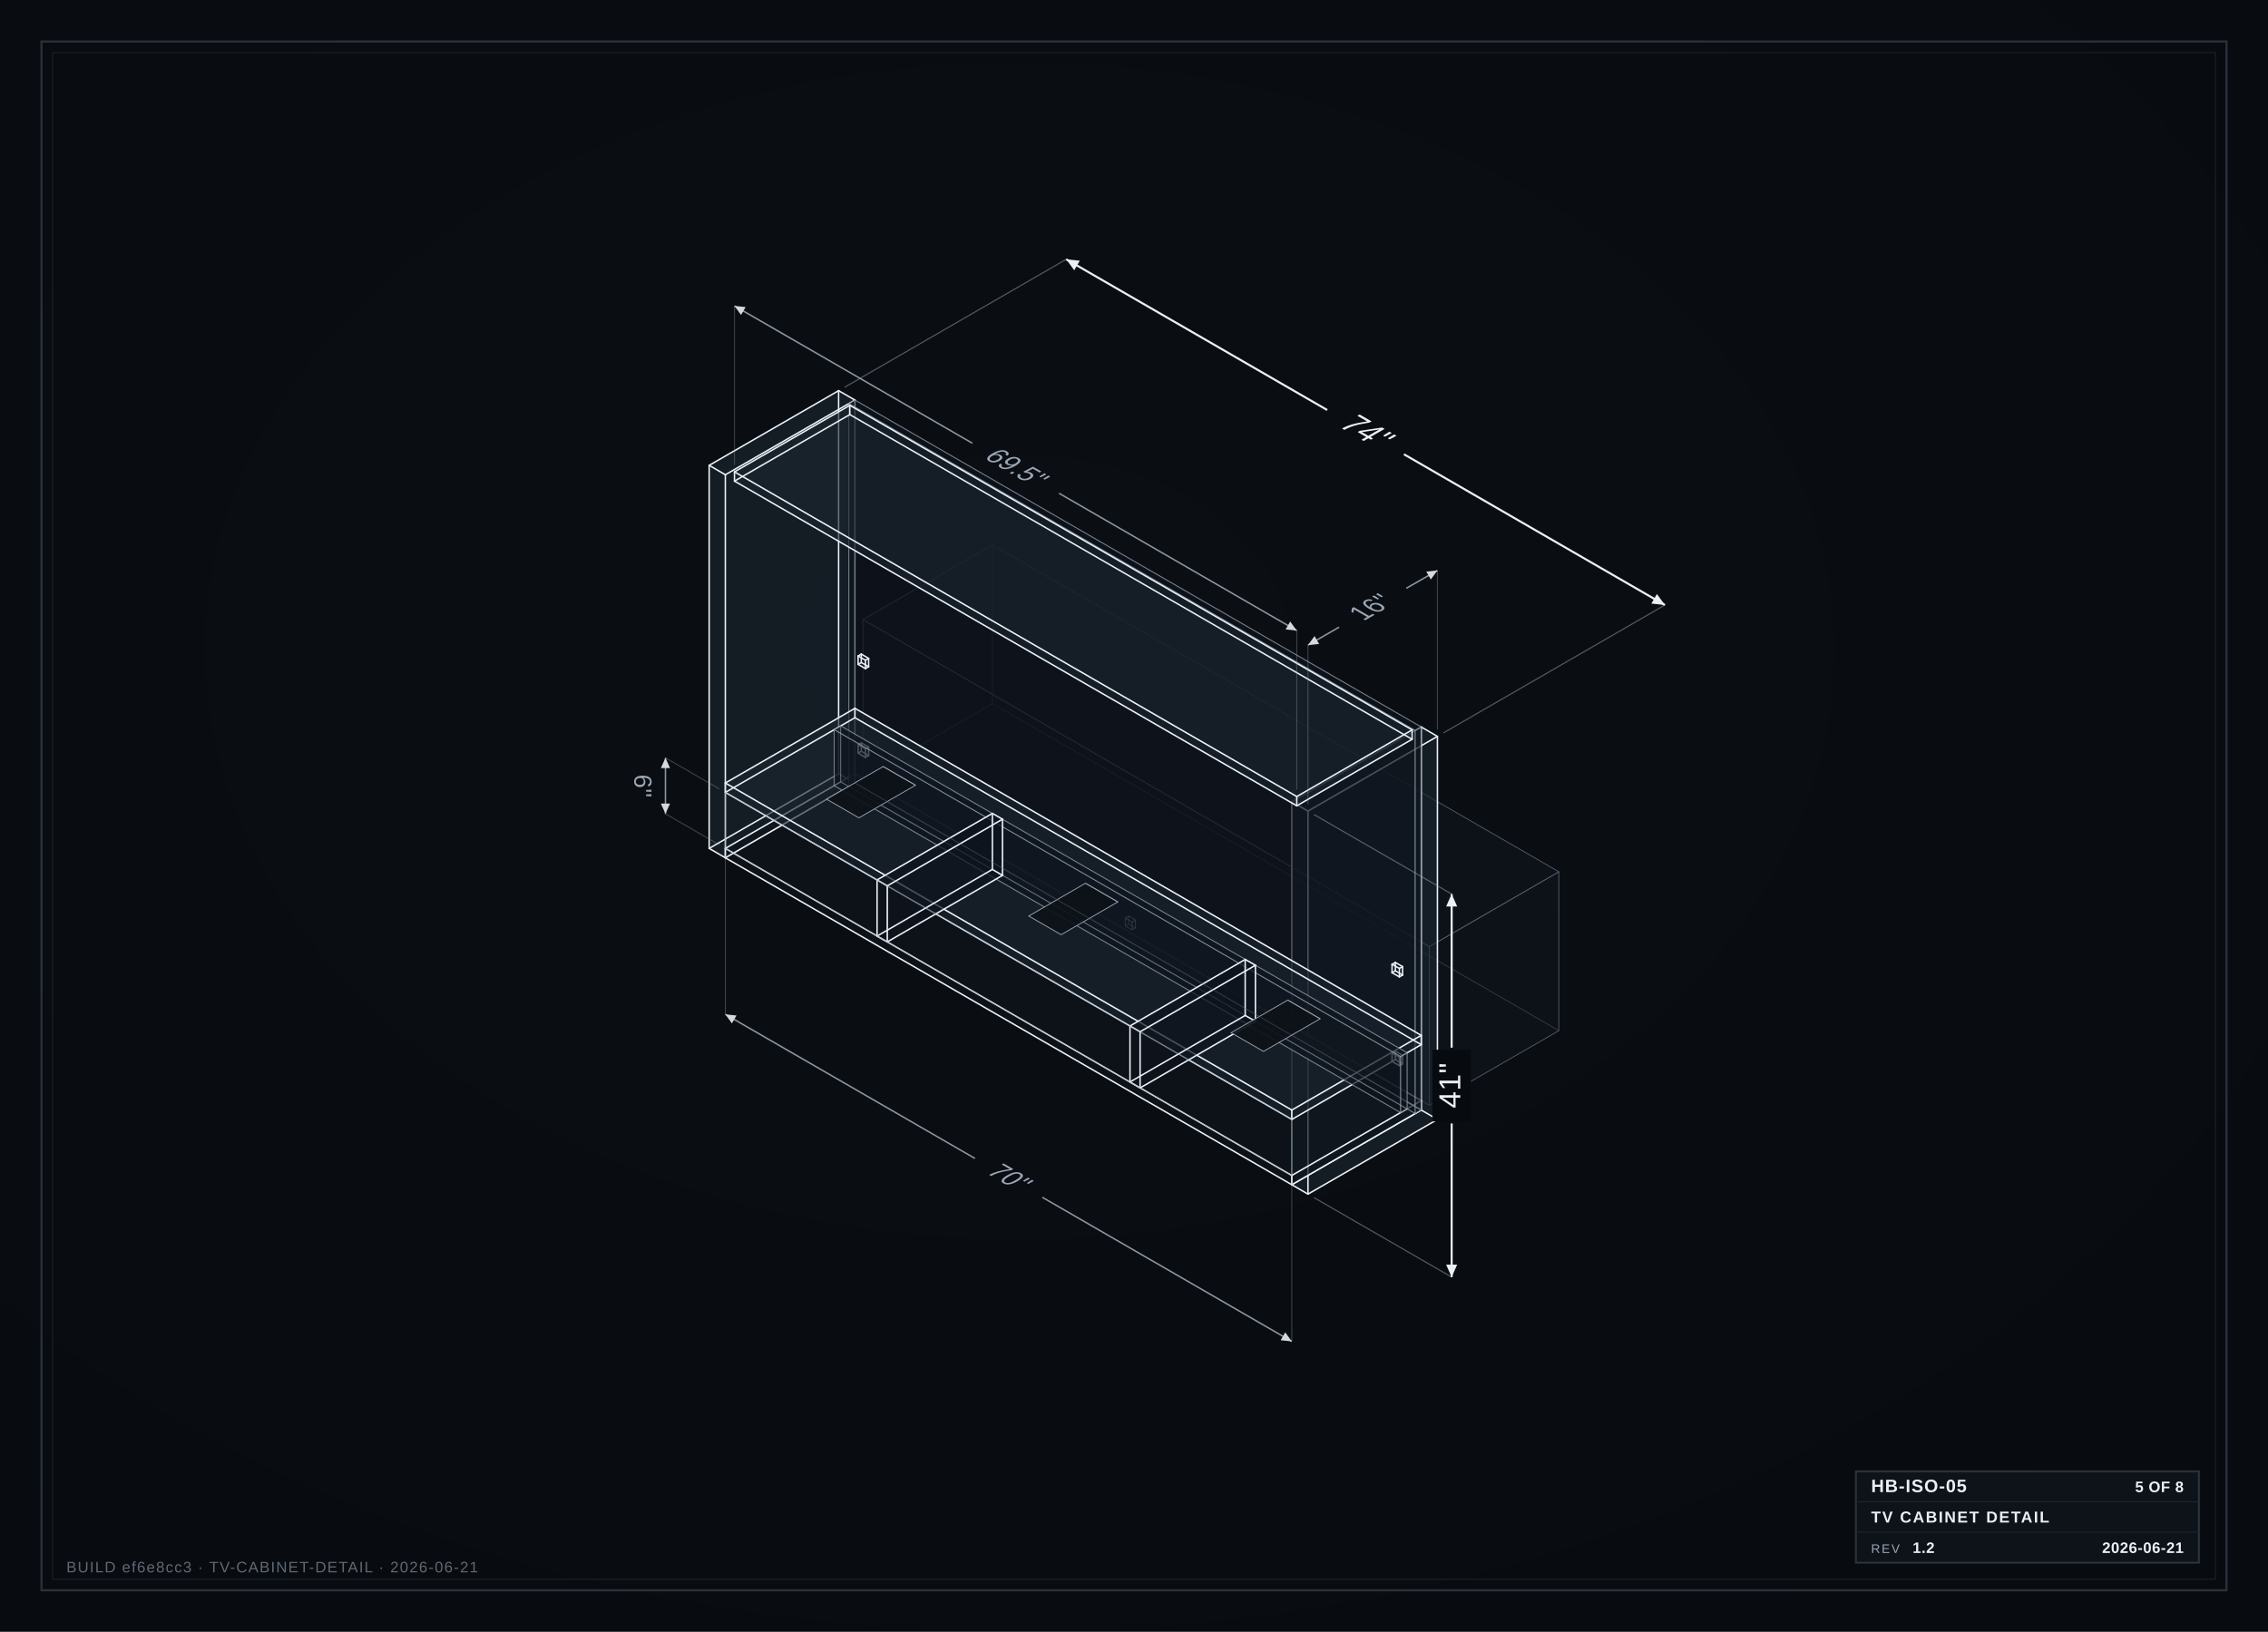
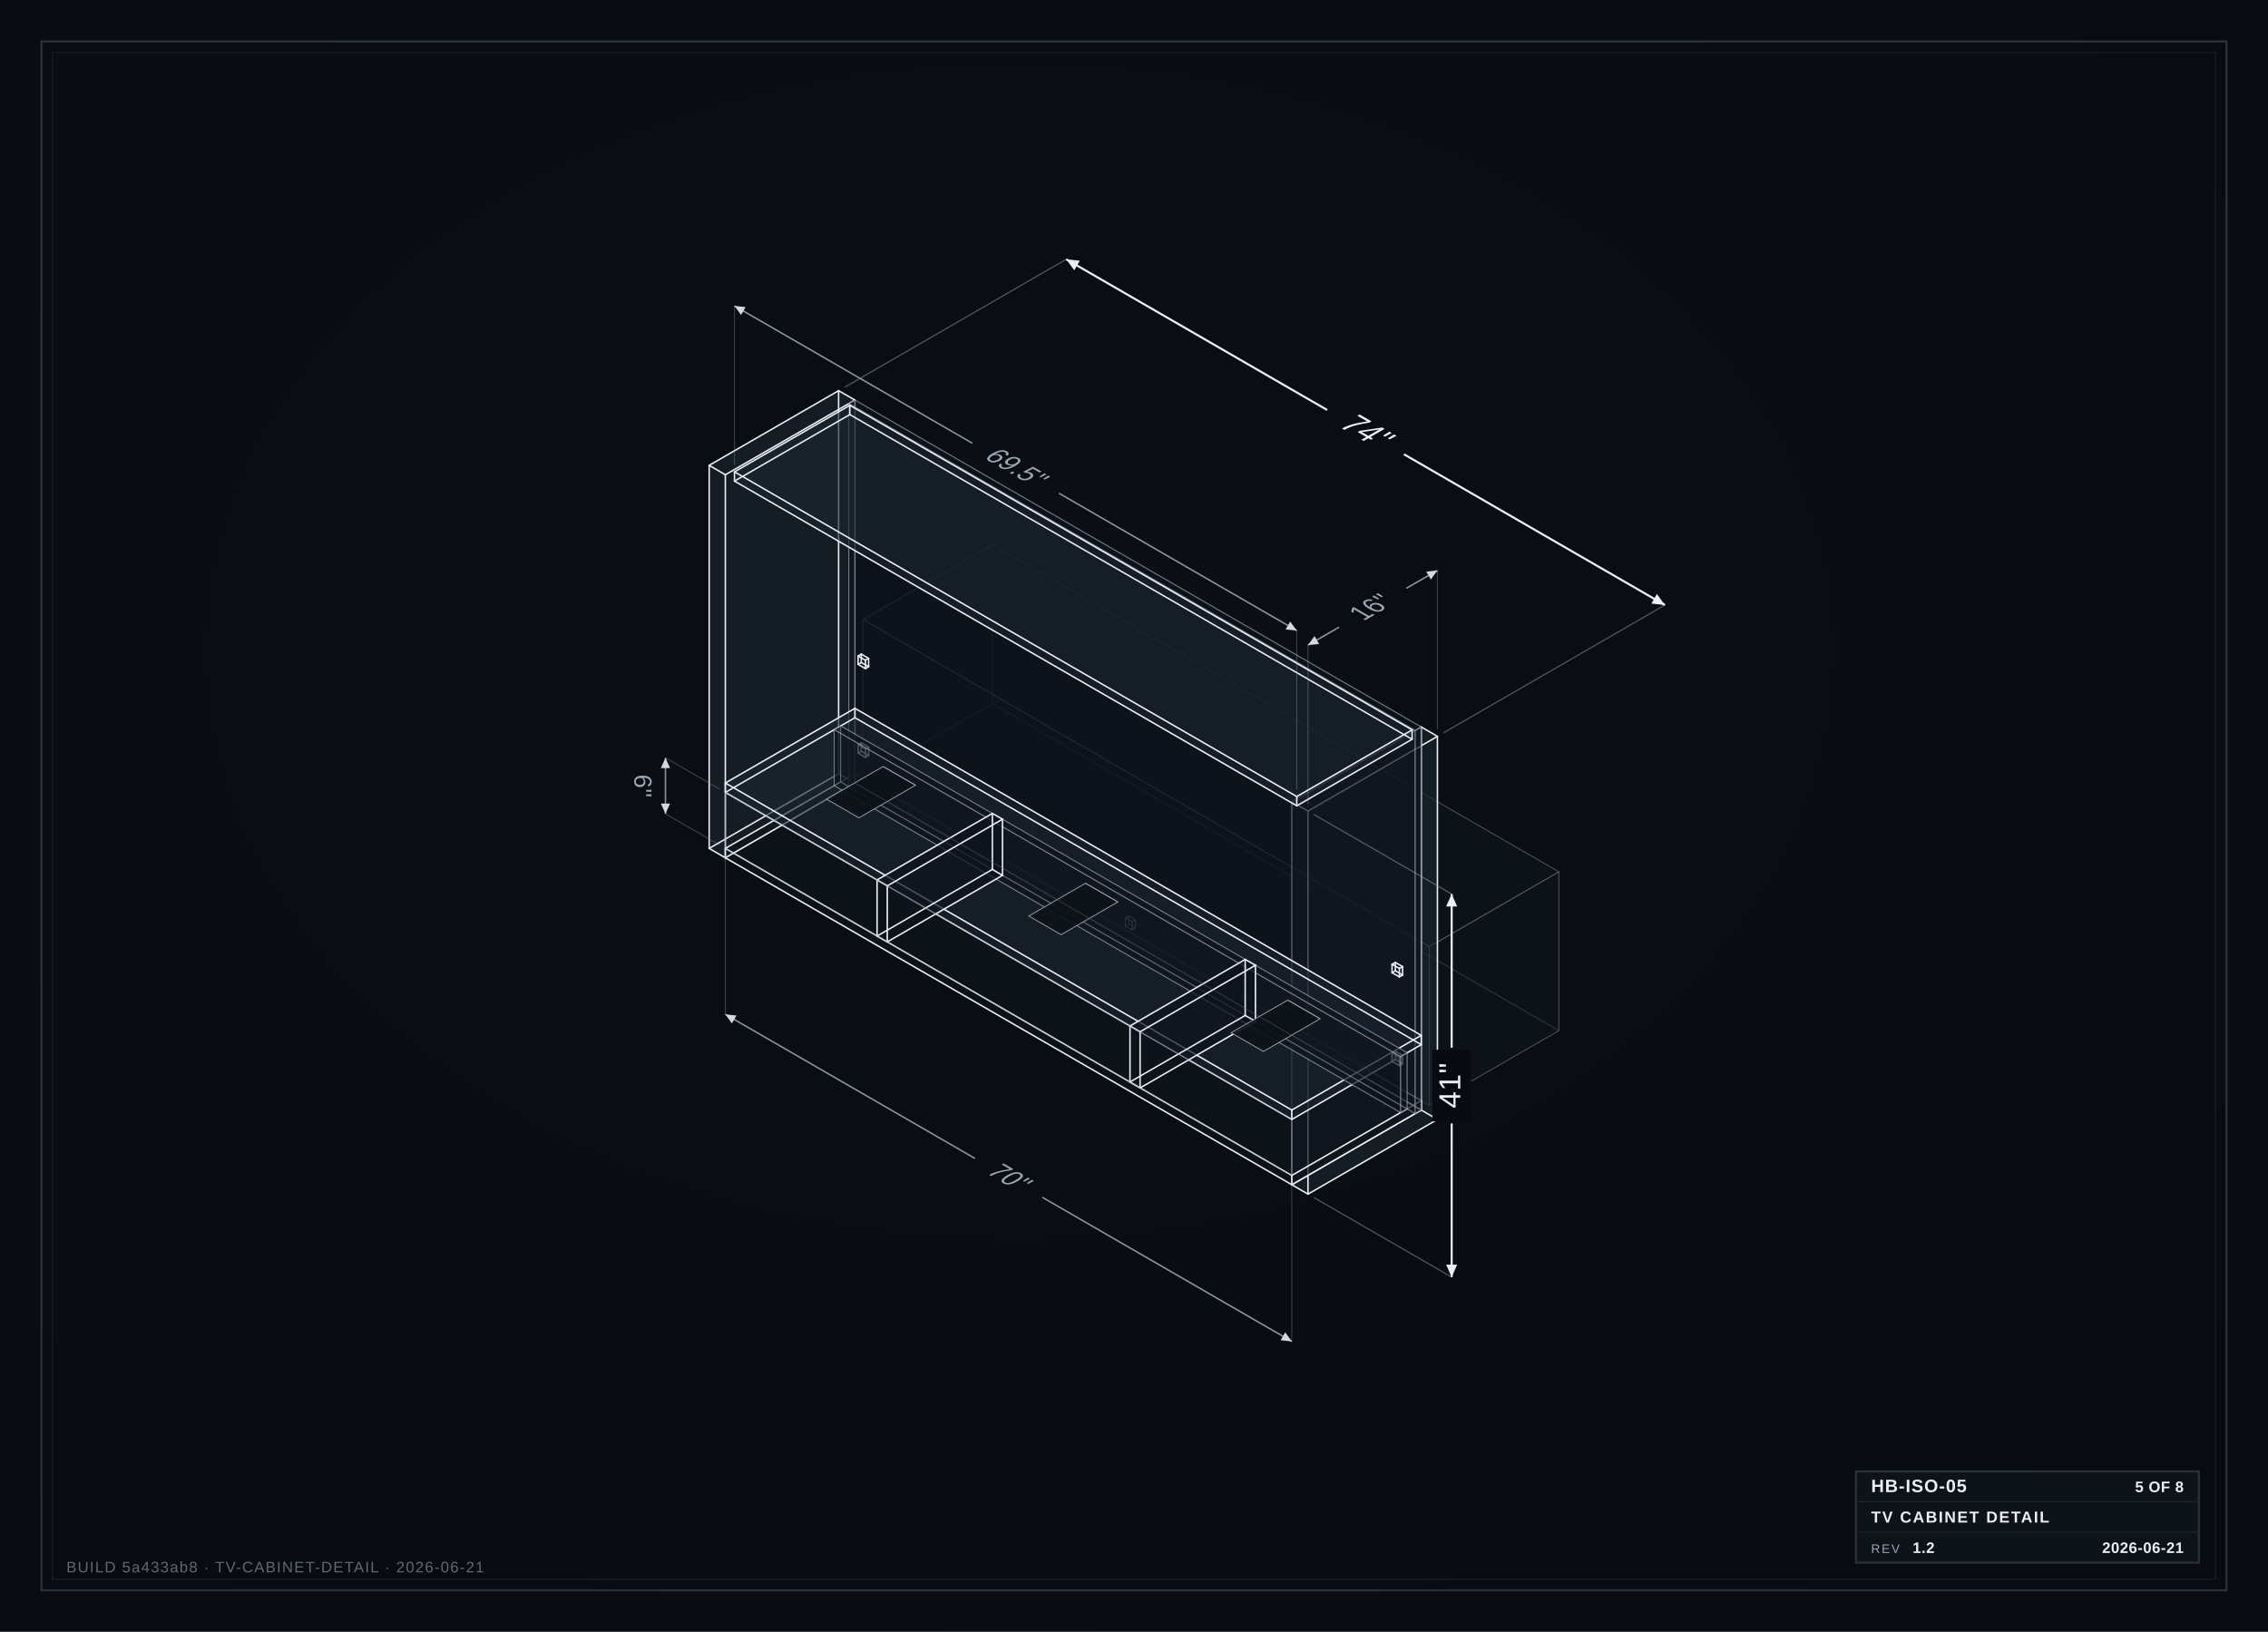
<svg xmlns="http://www.w3.org/2000/svg" viewBox="0 0 1640 1180" data-bf-class="new-world-isometric" data-bf-sheet="tv-cabinet-detail" data-bf-view="iso-top">
  <defs>
    <radialGradient id="bg" cx="0.45" cy="0.4" r="0.95">
      <stop offset="0" stop-color="#0B0F14" />
      <stop offset="1" stop-color="#070A0F" />
    </radialGradient>
    <marker id="dimArrow-primary" markerWidth="11" markerHeight="10" refX="9" refY="4" orient="auto-start-reverse" markerUnits="userSpaceOnUse">
      <path d="M0,0 L9,4 L0,8 Z" fill="#EAF0F6" />
    </marker>
    <marker id="dimArrow-secondary" markerWidth="9.4" markerHeight="8.6" refX="7.4" refY="3.3" orient="auto-start-reverse" markerUnits="userSpaceOnUse">
      <path d="M0,0 L7.4,3.3 L0,6.6 Z" fill="#EAF0F6" />
    </marker>
    <marker id="dimArrow-tight" markerWidth="8" markerHeight="7.4" refX="6" refY="2.7" orient="auto-start-reverse" markerUnits="userSpaceOnUse">
      <path d="M0,0 L6,2.7 L0,5.4 Z" fill="#EAF0F6" />
    </marker>
    <marker id="dimArrow-micro" markerWidth="7" markerHeight="6.4" refX="5" refY="2.2" orient="auto-start-reverse" markerUnits="userSpaceOnUse">
      <path d="M0,0 L5,2.2 L0,4.4 Z" fill="#EAF0F6" />
    </marker>
    <style>
      .face   { fill:#1B2530; fill-opacity:0.62; stroke:#9AA6B4; stroke-width:0.5; stroke-opacity:0.5; stroke-linejoin:round; }
      .faceDk { fill:#0E141C; fill-opacity:0.72; stroke:#9AA6B4; stroke-width:0.5; stroke-opacity:0.4; stroke-linejoin:round; }
      .spk    { fill:#0E1218; fill-opacity:0.92; stroke:#9AA6B4; stroke-width:0.6; }
      .metal  { fill:none; stroke:#8B95A1; stroke-width:0.9; }
      .edge   { stroke:#EAF0F6;  stroke-width:1.05; fill:none; stroke-linecap:round; stroke-linejoin:round; }
      .edgeS  { stroke:#9AA6B4; stroke-width:0.7;  fill:none; opacity:0.6; }
      .edgeF  { stroke:#5A6675; stroke-width:0.55; fill:none; opacity:0.5; }
      .explode { stroke:#9AA6B4; stroke-width:0.7; fill:none; stroke-dasharray:2 6; stroke-linecap:round; opacity:0.55; }
      .dimline-primary { stroke:#EAF0F6; stroke-width:1.5; }
      .dimline-secondary { stroke:#9AA6B4; stroke-width:1.05; opacity:0.9; }
      .dimline-tight { stroke:#9AA6B4; stroke-width:0.85; opacity:0.9; }
      .dimline-micro { stroke:#9AA6B4; stroke-width:0.7; opacity:0.9; }
      .ext-primary { stroke:#9AA6B4; stroke-width:0.8; opacity:0.5; }
      .ext-secondary { stroke:#9AA6B4; stroke-width:0.7; opacity:0.35; }
      .ext-tight { stroke:#9AA6B4; stroke-width:0.6; opacity:0.35; }
      .ext-micro { stroke:#9AA6B4; stroke-width:0.5; opacity:0.35; }
      .dimKnockout { fill:#070A0F; stroke:none; }
      /* dimension typography — the ONLY three sizes (07 §3B). The thin halo is ANTI-ALIAS support only, never
         line clearance: the dim line is broken around the number (or the number sits outside it), so no line
         ever runs beneath a glyph. */
      .dimtext { fill:#EAF0F6; font-family:"Helvetica Neue","Segoe UI",Arial,system-ui,sans-serif; letter-spacing:0.3px; paint-order:stroke; stroke:#070A0F; stroke-width:1.1px; }
      .dimP { font-size:22px; }
      .dimS { font-size:18px; fill:#9AA6B4; }
      .dimT { font-size:16px; fill:#9AA6B4; }
      .dimM { font-size:13px; fill:#9AA6B4; }
      /* COMPACT title-block typography (07 §3B): the drawing title lives ONLY here (no top sheet title); the
         title is class="ttl" so it is exempt from the descriptive-label scan and the proof's text.ttl probe. */
      .ttl   { fill:#EAF0F6;    font-family:"Helvetica Neue","Segoe UI",Arial,system-ui,sans-serif; font-size:11.5px; letter-spacing:1px; font-weight:600; }
      .tnum  { fill:#EAF0F6;    font-family:"Helvetica Neue","Segoe UI",Arial,system-ui,sans-serif; font-size:13px; letter-spacing:0.6px; font-weight:700; }
      .tlab  { fill:#9AA6B4; font-family:"Helvetica Neue","Segoe UI",Arial,system-ui,sans-serif; font-size:9px;  letter-spacing:1.1px; }
      .tval  { fill:#EAF0F6;    font-family:"Helvetica Neue","Segoe UI",Arial,system-ui,sans-serif; font-size:11px; letter-spacing:0.3px; font-weight:600; }
      .wm    { fill:#9AA6B4; font-family:"Helvetica Neue","Segoe UI",Arial,system-ui,sans-serif; font-size:11px; letter-spacing:0.8px; opacity:0.6; }
    </style>
  </defs>
  <rect x="0" y="0" width="1640" height="1180" fill="url(#bg)" />
  <rect x="30" y="30" width="1580" height="1120" fill="none" stroke="#2A323C" stroke-width="1.5" />
  <rect x="38" y="38" width="1564" height="1104" fill="none" stroke="#1A2029" stroke-width="0.8" />
  <g id="iso-model">
    <path d="M624,562.9 L1033.6,799.3 L1033.6,684.5 L624,448 Z" class="faceDk" />
    <path d="M1127.2,745.3 L1033.6,799.3 L1033.6,684.5 L1127.2,630.4 Z" class="faceDk" />
    <path d="M717.6,394 L1127.2,630.4 L1033.6,684.5 L624,448 Z" class="faceDk" />
    <line x1="717.6" y1="508.8" x2="1127.2" y2="745.3" class="edgeF" />
    <line x1="1127.2" y1="745.3" x2="1127.2" y2="630.4" class="edgeF" />
    <line x1="1127.2" y1="630.4" x2="717.6" y2="394" class="edgeF" />
    <line x1="717.6" y1="394" x2="717.6" y2="508.8" class="edgeF" />
    <line x1="624" y1="562.9" x2="1033.6" y2="799.3" class="edgeF" />
    <line x1="1033.6" y1="799.3" x2="1033.6" y2="684.5" class="edgeF" />
    <line x1="1033.6" y1="684.5" x2="624" y2="448" class="edgeF" />
    <line x1="624" y1="448" x2="624" y2="562.9" class="edgeF" />
    <line x1="717.6" y1="508.8" x2="624" y2="562.9" class="edgeF" />
    <line x1="1127.2" y1="745.3" x2="1033.6" y2="799.3" class="edgeF" />
    <line x1="1127.2" y1="630.4" x2="1033.6" y2="684.5" class="edgeF" />
    <line x1="717.6" y1="394" x2="624" y2="448" class="edgeF" />
    <path d="M512.8,613.5 L524.5,620.3 L524.5,343.3 L512.8,336.5 Z" class="face" />
    <path d="M618.2,566.2 L524.5,620.3 L524.5,343.3 L618.2,289.3 Z" class="face" />
    <path d="M606.4,282.5 L618.2,289.3 L524.5,343.3 L512.8,336.5 Z" class="face" />
    <line x1="606.4" y1="559.5" x2="618.2" y2="566.2" class="edge" />
    <line x1="618.2" y1="566.2" x2="618.2" y2="289.3" class="edge" />
    <line x1="618.2" y1="289.3" x2="606.4" y2="282.5" class="edge" />
    <line x1="606.4" y1="282.5" x2="606.4" y2="559.5" class="edge" />
    <line x1="512.8" y1="613.5" x2="524.5" y2="620.3" class="edge" />
    <line x1="524.5" y1="620.3" x2="524.5" y2="343.3" class="edge" />
    <line x1="524.5" y1="343.3" x2="512.8" y2="336.5" class="edge" />
    <line x1="512.8" y1="336.5" x2="512.8" y2="613.5" class="edge" />
    <line x1="606.4" y1="559.5" x2="512.8" y2="613.5" class="edge" />
    <line x1="618.2" y1="566.2" x2="524.5" y2="620.3" class="edge" />
    <line x1="618.2" y1="289.3" x2="524.5" y2="343.3" class="edge" />
    <line x1="606.4" y1="282.5" x2="512.8" y2="336.5" class="edge" />
    <path d="M934.1,856.7 L945.8,863.5 L945.8,586.5 L934.1,579.8 Z" class="face" />
    <path d="M1039.4,809.5 L945.8,863.5 L945.8,586.5 L1039.4,532.5 Z" class="face" />
    <path d="M1027.7,525.7 L1039.4,532.5 L945.8,586.5 L934.1,579.8 Z" class="face" />
    <line x1="1027.7" y1="802.7" x2="1039.4" y2="809.5" class="edge" />
    <line x1="1039.4" y1="809.5" x2="1039.4" y2="532.5" class="edge" />
    <line x1="1039.4" y1="532.5" x2="1027.7" y2="525.7" class="edge" />
    <line x1="1027.7" y1="525.7" x2="1027.7" y2="802.7" class="edge" />
    <line x1="934.1" y1="856.7" x2="945.8" y2="863.5" class="edge" />
    <line x1="945.8" y1="863.5" x2="945.8" y2="586.5" class="edge" />
    <line x1="945.8" y1="586.5" x2="934.1" y2="579.8" class="edge" />
    <line x1="934.1" y1="579.8" x2="934.1" y2="856.7" class="edge" />
    <line x1="1027.7" y1="802.7" x2="934.1" y2="856.7" class="edge" />
    <line x1="1039.4" y1="809.5" x2="945.8" y2="863.5" class="edge" />
    <line x1="1039.4" y1="532.5" x2="945.8" y2="586.5" class="edge" />
    <line x1="1027.7" y1="525.7" x2="934.1" y2="579.8" class="edge" />
    <path d="M524.5,620.3 L934.1,856.7 L934.1,850 L524.5,613.5 Z" class="faceDk" />
    <path d="M1027.7,802.7 L934.1,856.7 L934.1,850 L1027.7,795.9 Z" class="faceDk" />
    <path d="M618.2,559.5 L1027.7,795.9 L934.1,850 L524.5,613.5 Z" class="faceDk" />
    <line x1="618.2" y1="566.2" x2="1027.7" y2="802.7" class="edge" />
    <line x1="1027.7" y1="802.7" x2="1027.7" y2="795.9" class="edge" />
    <line x1="1027.7" y1="795.9" x2="618.2" y2="559.5" class="edge" />
    <line x1="618.2" y1="559.5" x2="618.2" y2="566.2" class="edge" />
    <line x1="524.5" y1="620.3" x2="934.1" y2="856.7" class="edge" />
    <line x1="934.1" y1="856.7" x2="934.1" y2="850" class="edge" />
    <line x1="934.1" y1="850" x2="524.5" y2="613.5" class="edge" />
    <line x1="524.5" y1="613.5" x2="524.5" y2="620.3" class="edge" />
    <line x1="618.2" y1="566.2" x2="524.5" y2="620.3" class="edge" />
    <line x1="1027.7" y1="802.7" x2="934.1" y2="856.7" class="edge" />
    <line x1="1027.7" y1="795.9" x2="934.1" y2="850" class="edge" />
    <line x1="618.2" y1="559.5" x2="524.5" y2="613.5" class="edge" />
    <path d="M613.8,568.8 L1023.3,805.2 L1023.3,528.2 L613.8,291.8 Z" class="faceDk" />
    <path d="M1027.7,802.7 L1023.3,805.2 L1023.3,528.2 L1027.7,525.7 Z" class="faceDk" />
    <path d="M618.2,289.3 L1027.7,525.7 L1023.3,528.2 L613.8,291.8 Z" class="faceDk" />
    <line x1="618.2" y1="566.2" x2="1027.7" y2="802.7" class="edgeS" />
    <line x1="1027.7" y1="802.7" x2="1027.7" y2="525.7" class="edgeS" />
    <line x1="1027.7" y1="525.7" x2="618.2" y2="289.3" class="edgeS" />
    <line x1="618.2" y1="289.3" x2="618.2" y2="566.2" class="edgeS" />
    <line x1="613.8" y1="568.8" x2="1023.3" y2="805.2" class="edgeS" />
    <line x1="1023.3" y1="805.2" x2="1023.3" y2="528.2" class="edgeS" />
    <line x1="1023.3" y1="528.2" x2="613.8" y2="291.8" class="edgeS" />
    <line x1="613.8" y1="291.8" x2="613.8" y2="568.8" class="edgeS" />
    <line x1="618.2" y1="566.2" x2="613.8" y2="568.8" class="edgeS" />
    <line x1="1027.7" y1="802.7" x2="1023.3" y2="805.2" class="edgeS" />
    <line x1="1027.7" y1="525.7" x2="1023.3" y2="528.2" class="edgeS" />
    <line x1="618.2" y1="289.3" x2="613.8" y2="291.8" class="edgeS" />
    <path d="M524.5,573 L934.1,809.5 L934.1,802.7 L524.5,566.2 Z" class="face" />
    <path d="M1027.7,755.4 L934.1,809.5 L934.1,802.7 L1027.7,748.7 Z" class="face" />
    <path d="M618.2,512.2 L1027.7,748.7 L934.1,802.7 L524.5,566.2 Z" class="face" />
    <line x1="618.2" y1="519" x2="1027.7" y2="755.4" class="edge" />
    <line x1="1027.7" y1="755.4" x2="1027.7" y2="748.7" class="edge" />
    <line x1="1027.7" y1="748.7" x2="618.2" y2="512.2" class="edge" />
    <line x1="618.2" y1="512.2" x2="618.2" y2="519" class="edge" />
    <line x1="524.5" y1="573" x2="934.1" y2="809.5" class="edge" />
    <line x1="934.1" y1="809.5" x2="934.1" y2="802.7" class="edge" />
    <line x1="934.1" y1="802.7" x2="524.5" y2="566.2" class="edge" />
    <line x1="524.5" y1="566.2" x2="524.5" y2="573" class="edge" />
    <line x1="618.2" y1="519" x2="524.5" y2="573" class="edge" />
    <line x1="1027.7" y1="755.4" x2="934.1" y2="809.5" class="edge" />
    <line x1="1027.7" y1="748.7" x2="934.1" y2="802.7" class="edge" />
    <line x1="618.2" y1="512.2" x2="524.5" y2="566.2" class="edge" />
    <path d="M620.5,544.6 L625.8,547.7 L625.8,541.6 L620.5,538.5 Z" class="faceDk" />
    <path d="M628.1,546.3 L625.8,547.7 L625.8,541.6 L628.1,540.2 Z" class="faceDk" />
    <path d="M622.8,537.2 L628.1,540.2 L625.8,541.6 L620.5,538.5 Z" class="faceDk" />
    <line x1="622.8" y1="543.3" x2="628.1" y2="546.3" class="edge" />
    <line x1="628.1" y1="546.3" x2="628.1" y2="540.2" class="edge" />
    <line x1="628.1" y1="540.2" x2="622.8" y2="537.2" class="edge" />
    <line x1="622.8" y1="537.2" x2="622.8" y2="543.3" class="edge" />
    <line x1="620.5" y1="544.6" x2="625.8" y2="547.7" class="edge" />
    <line x1="625.8" y1="547.7" x2="625.8" y2="541.6" class="edge" />
    <line x1="625.8" y1="541.6" x2="620.5" y2="538.5" class="edge" />
    <line x1="620.5" y1="538.5" x2="620.5" y2="544.6" class="edge" />
    <line x1="622.8" y1="543.3" x2="620.5" y2="544.6" class="edge" />
    <line x1="628.1" y1="546.3" x2="625.8" y2="547.7" class="edge" />
    <line x1="628.1" y1="540.2" x2="625.8" y2="541.6" class="edge" />
    <line x1="622.8" y1="537.2" x2="620.5" y2="538.5" class="edge" />
    <path d="M620.5,480.4 L625.8,483.5 L625.8,477.4 L620.5,474.4 Z" class="faceDk" />
    <path d="M628.1,482.1 L625.8,483.5 L625.8,477.4 L628.1,476.1 Z" class="faceDk" />
    <path d="M622.8,473 L628.1,476.1 L625.8,477.4 L620.5,474.4 Z" class="faceDk" />
    <line x1="622.8" y1="479.1" x2="628.1" y2="482.1" class="edge" />
    <line x1="628.1" y1="482.1" x2="628.1" y2="476.1" class="edge" />
    <line x1="628.1" y1="476.1" x2="622.8" y2="473" class="edge" />
    <line x1="622.8" y1="473" x2="622.8" y2="479.1" class="edge" />
    <line x1="620.5" y1="480.4" x2="625.8" y2="483.5" class="edge" />
    <line x1="625.8" y1="483.5" x2="625.8" y2="477.4" class="edge" />
    <line x1="625.8" y1="477.4" x2="620.5" y2="474.4" class="edge" />
    <line x1="620.5" y1="474.4" x2="620.5" y2="480.4" class="edge" />
    <line x1="622.8" y1="479.1" x2="620.5" y2="480.4" class="edge" />
    <line x1="628.1" y1="482.1" x2="625.8" y2="483.5" class="edge" />
    <line x1="628.1" y1="476.1" x2="625.8" y2="477.4" class="edge" />
    <line x1="622.8" y1="473" x2="620.5" y2="474.4" class="edge" />
    <path d="M1006.6,767.6 L1011.9,770.6 L1011.9,764.5 L1006.6,761.5 Z" class="faceDk" />
    <path d="M1014.2,769.3 L1011.9,770.6 L1011.9,764.5 L1014.2,763.2 Z" class="faceDk" />
    <path d="M1009,760.1 L1014.2,763.2 L1011.9,764.5 L1006.6,761.5 Z" class="faceDk" />
    <line x1="1009" y1="766.2" x2="1014.2" y2="769.3" class="edge" />
    <line x1="1014.2" y1="769.3" x2="1014.2" y2="763.2" class="edge" />
    <line x1="1014.2" y1="763.2" x2="1009" y2="760.1" class="edge" />
    <line x1="1009" y1="760.1" x2="1009" y2="766.2" class="edge" />
    <line x1="1006.6" y1="767.6" x2="1011.9" y2="770.6" class="edge" />
    <line x1="1011.9" y1="770.6" x2="1011.9" y2="764.5" class="edge" />
    <line x1="1011.9" y1="764.5" x2="1006.6" y2="761.5" class="edge" />
    <line x1="1006.6" y1="761.5" x2="1006.6" y2="767.6" class="edge" />
    <line x1="1009" y1="766.2" x2="1006.6" y2="767.6" class="edge" />
    <line x1="1014.2" y1="769.3" x2="1011.9" y2="770.6" class="edge" />
    <line x1="1014.2" y1="763.2" x2="1011.9" y2="764.5" class="edge" />
    <line x1="1009" y1="760.1" x2="1006.6" y2="761.5" class="edge" />
    <path d="M1006.6,703.4 L1011.9,706.4 L1011.9,700.3 L1006.6,697.3 Z" class="faceDk" />
    <path d="M1014.2,705.1 L1011.9,706.4 L1011.9,700.3 L1014.2,699 Z" class="faceDk" />
    <path d="M1009,696 L1014.2,699 L1011.9,700.3 L1006.6,697.3 Z" class="faceDk" />
    <line x1="1009" y1="702" x2="1014.2" y2="705.1" class="edge" />
    <line x1="1014.2" y1="705.1" x2="1014.2" y2="699" class="edge" />
    <line x1="1014.2" y1="699" x2="1009" y2="696" class="edge" />
    <line x1="1009" y1="696" x2="1009" y2="702" class="edge" />
    <line x1="1006.6" y1="703.4" x2="1011.9" y2="706.4" class="edge" />
    <line x1="1011.9" y1="706.4" x2="1011.9" y2="700.3" class="edge" />
    <line x1="1011.9" y1="700.3" x2="1006.6" y2="697.3" class="edge" />
    <line x1="1006.6" y1="697.3" x2="1006.6" y2="703.4" class="edge" />
    <line x1="1009" y1="702" x2="1006.6" y2="703.4" class="edge" />
    <line x1="1014.2" y1="705.1" x2="1011.9" y2="706.4" class="edge" />
    <line x1="1014.2" y1="699" x2="1011.9" y2="700.3" class="edge" />
    <line x1="1009" y1="696" x2="1006.6" y2="697.3" class="edge" />
    <path d="M813.7,669.5 L818.7,672.4 L818.7,666.7 L813.7,663.8 Z" class="faceDk" />
    <path d="M821,671 L818.7,672.4 L818.7,666.7 L821,665.3 Z" class="faceDk" />
    <path d="M816.1,662.4 L821,665.3 L818.7,666.7 L813.7,663.8 Z" class="faceDk" />
    <line x1="816.1" y1="668.2" x2="821" y2="671" class="edgeS" />
    <line x1="821" y1="671" x2="821" y2="665.3" class="edgeS" />
    <line x1="821" y1="665.3" x2="816.1" y2="662.4" class="edgeS" />
    <line x1="816.1" y1="662.4" x2="816.1" y2="668.2" class="edgeS" />
    <line x1="813.7" y1="669.5" x2="818.7" y2="672.4" class="edgeS" />
    <line x1="818.7" y1="672.4" x2="818.7" y2="666.7" class="edgeS" />
    <line x1="818.7" y1="666.7" x2="813.7" y2="663.8" class="edgeS" />
    <line x1="813.7" y1="663.8" x2="813.7" y2="669.5" class="edgeS" />
    <line x1="816.1" y1="668.2" x2="813.7" y2="669.5" class="edgeS" />
    <line x1="821" y1="671" x2="818.7" y2="672.4" class="edgeS" />
    <line x1="821" y1="665.3" x2="818.7" y2="666.7" class="edgeS" />
    <line x1="816.1" y1="662.4" x2="813.7" y2="663.8" class="edgeS" />
    <path d="M603.2,568.1 L1012.8,804.6 L1012.8,764 L603.2,527.6 Z" class="faceDk" />
    <path d="M1017.5,801.9 L1012.8,804.6 L1012.8,764 L1017.5,761.3 Z" class="faceDk" />
    <path d="M607.9,524.9 L1017.5,761.3 L1012.8,764 L603.2,527.6 Z" class="faceDk" />
    <line x1="607.9" y1="565.4" x2="1017.5" y2="801.9" class="edgeS" />
    <line x1="1017.5" y1="801.9" x2="1017.5" y2="761.3" class="edgeS" />
    <line x1="1017.5" y1="761.3" x2="607.9" y2="524.9" class="edgeS" />
    <line x1="607.9" y1="524.9" x2="607.9" y2="565.4" class="edgeS" />
    <line x1="603.2" y1="568.1" x2="1012.8" y2="804.6" class="edgeS" />
    <line x1="1012.8" y1="804.6" x2="1012.8" y2="764" class="edgeS" />
    <line x1="1012.8" y1="764" x2="603.2" y2="527.6" class="edgeS" />
    <line x1="603.2" y1="527.6" x2="603.2" y2="568.1" class="edgeS" />
    <line x1="607.9" y1="565.4" x2="603.2" y2="568.1" class="edgeS" />
    <line x1="1017.5" y1="801.9" x2="1012.8" y2="804.6" class="edgeS" />
    <line x1="1017.5" y1="761.3" x2="1012.8" y2="764" class="edgeS" />
    <line x1="607.9" y1="524.9" x2="603.2" y2="527.6" class="edgeS" />
    <path d="M634.2,676.9 L641.6,681.1 L641.6,640.6 L634.2,636.3 Z" class="faceDk" />
    <path d="M724.9,633 L641.6,681.1 L641.6,640.6 L724.9,592.4 Z" class="faceDk" />
    <path d="M717.6,588.2 L724.9,592.4 L641.6,640.6 L634.2,636.3 Z" class="faceDk" />
    <line x1="717.6" y1="628.7" x2="724.9" y2="633" class="edge" />
    <line x1="724.9" y1="633" x2="724.9" y2="592.4" class="edge" />
    <line x1="724.9" y1="592.4" x2="717.6" y2="588.2" class="edge" />
    <line x1="717.6" y1="588.2" x2="717.6" y2="628.7" class="edge" />
    <line x1="634.2" y1="676.9" x2="641.6" y2="681.1" class="edge" />
    <line x1="641.6" y1="681.1" x2="641.6" y2="640.6" class="edge" />
    <line x1="641.6" y1="640.6" x2="634.2" y2="636.3" class="edge" />
    <line x1="634.2" y1="636.3" x2="634.2" y2="676.9" class="edge" />
    <line x1="717.6" y1="628.7" x2="634.2" y2="676.9" class="edge" />
    <line x1="724.9" y1="633" x2="641.6" y2="681.1" class="edge" />
    <line x1="724.9" y1="592.4" x2="641.6" y2="640.6" class="edge" />
    <line x1="717.6" y1="588.2" x2="634.2" y2="636.3" class="edge" />
    <path d="M817.1,782.4 L824.4,786.7 L824.4,746.1 L817.1,741.9 Z" class="faceDk" />
    <path d="M907.8,738.5 L824.4,786.7 L824.4,746.1 L907.8,698 Z" class="faceDk" />
    <path d="M900.4,693.8 L907.8,698 L824.4,746.1 L817.1,741.9 Z" class="faceDk" />
    <line x1="900.4" y1="734.3" x2="907.8" y2="738.5" class="edge" />
    <line x1="907.8" y1="738.5" x2="907.8" y2="698" class="edge" />
    <line x1="907.8" y1="698" x2="900.4" y2="693.8" class="edge" />
    <line x1="900.4" y1="693.8" x2="900.4" y2="734.3" class="edge" />
    <line x1="817.1" y1="782.4" x2="824.4" y2="786.7" class="edge" />
    <line x1="824.4" y1="786.7" x2="824.4" y2="746.1" class="edge" />
    <line x1="824.4" y1="746.1" x2="817.1" y2="741.9" class="edge" />
    <line x1="817.1" y1="741.9" x2="817.1" y2="782.4" class="edge" />
    <line x1="900.4" y1="734.3" x2="817.1" y2="782.4" class="edge" />
    <line x1="907.8" y1="738.5" x2="824.4" y2="786.7" class="edge" />
    <line x1="907.8" y1="698" x2="824.4" y2="746.1" class="edge" />
    <line x1="900.4" y1="693.8" x2="817.1" y2="741.9" class="edge" />
    <path d="M531.1,347.9 L937.7,582.7 L937.7,576 L531.1,341.2 Z" class="face" />
    <path d="M1021.1,534.6 L937.7,582.7 L937.7,576 L1021.1,527.8 Z" class="face" />
    <path d="M614.5,293.1 L1021.1,527.8 L937.7,576 L531.1,341.2 Z" class="face" />
    <line x1="614.5" y1="299.8" x2="1021.1" y2="534.6" class="edge" />
    <line x1="1021.1" y1="534.6" x2="1021.1" y2="527.8" class="edge" />
    <line x1="1021.1" y1="527.8" x2="614.5" y2="293.1" class="edge" />
    <line x1="614.5" y1="293.1" x2="614.5" y2="299.8" class="edge" />
    <line x1="531.1" y1="347.9" x2="937.7" y2="582.7" class="edge" />
    <line x1="937.7" y1="582.7" x2="937.7" y2="576" class="edge" />
    <line x1="937.7" y1="576" x2="531.1" y2="341.2" class="edge" />
    <line x1="531.1" y1="341.2" x2="531.1" y2="347.9" class="edge" />
    <line x1="614.5" y1="299.8" x2="531.1" y2="347.9" class="edge" />
    <line x1="1021.1" y1="534.6" x2="937.7" y2="582.7" class="edge" />
    <line x1="1021.1" y1="527.8" x2="937.7" y2="576" class="edge" />
    <line x1="614.5" y1="293.1" x2="531.1" y2="341.2" class="edge" />
    <path d="M638.6,554.3 L662,567.8 L621.1,591.4 L597.7,577.9 Z" class="spk" />
    <path d="M784.9,638.7 L808.3,652.2 L767.3,675.9 L743.9,662.4 Z" class="spk" />
    <path d="M931.2,723.2 L954.6,736.7 L913.6,760.3 L890.2,746.8 Z" class="spk" />
    <line x1="618.2" y1="566.2" x2="1027.7" y2="802.7" class="edgeF" />
    <line x1="524.5" y1="573" x2="934.1" y2="809.5" class="edgeS" />
    <line x1="524.5" y1="613.5" x2="934.1" y2="850" class="edgeS" />
    <line x1="524.5" y1="613.5" x2="524.5" y2="573" class="edgeS" />
    <line x1="934.1" y1="850" x2="934.1" y2="809.5" class="edgeS" />
    <line x1="638.6" y1="554.3" x2="662" y2="567.8" class="edgeS" />
    <line x1="784.9" y1="638.7" x2="808.3" y2="652.2" class="edgeS" />
    <line x1="931.2" y1="723.2" x2="954.6" y2="736.7" class="edgeS" />
  </g>
  <g id="iso-dimensions">
    <path d="M1035.8,810.9 L1035.8,759.1 L1063.6,759.1 L1063.6,810.9 Z" class="dimKnockout" />
    <line x1="610.8" y1="280" x2="771" y2="187.5" class="ext-primary" />
    <line x1="1043.7" y1="530" x2="1203.9" y2="437.5" class="ext-primary" />
    <line x1="771" y1="187.5" x2="959.7" y2="296.5" class="dimline-primary" marker-start="url(#dimArrow-primary)" />
    <line x1="1015.2" y1="328.5" x2="1203.9" y2="437.5" class="dimline-primary" marker-end="url(#dimArrow-primary)" />
    <text transform="translate(987.5 312.5) rotate(30) skewX(-30)" class="dimtext dimP" text-anchor="middle" dominant-baseline="middle">74"</text>
    <line x1="950.1" y1="866" x2="1049.7" y2="923.5" class="ext-primary" />
    <line x1="950.1" y1="589" x2="1049.7" y2="646.5" class="ext-primary" />
    <line x1="1049.7" y1="923.5" x2="1049.7" y2="812.4" class="dimline-primary" marker-start="url(#dimArrow-primary)" />
    <line x1="1049.7" y1="757.6" x2="1049.7" y2="646.5" class="dimline-primary" marker-end="url(#dimArrow-primary)" />
    <text transform="translate(1049.7 785) rotate(-90)" class="dimtext dimP" text-anchor="middle" dominant-baseline="middle">41"</text>
    <line x1="1039.4" y1="527.5" x2="1039.4" y2="412.5" class="ext-secondary" />
    <line x1="945.8" y1="581.5" x2="945.8" y2="466.5" class="ext-secondary" />
    <line x1="1039.4" y1="412.5" x2="1016.9" y2="425.4" class="dimline-secondary" marker-start="url(#dimArrow-secondary)" />
    <line x1="968.3" y1="453.5" x2="945.8" y2="466.5" class="dimline-secondary" marker-end="url(#dimArrow-secondary)" />
    <text transform="translate(992.6 439.5) rotate(-30) skewX(30)" class="dimtext dimS" text-anchor="middle" dominant-baseline="middle">16"</text>
    <line x1="524.5" y1="618.5" x2="524.5" y2="733.5" class="ext-secondary" />
    <line x1="934.1" y1="855" x2="934.1" y2="970" class="ext-secondary" />
    <line x1="524.5" y1="733.5" x2="705" y2="837.7" class="dimline-secondary" marker-start="url(#dimArrow-secondary)" />
    <line x1="753.7" y1="865.8" x2="934.1" y2="970" class="dimline-secondary" marker-end="url(#dimArrow-secondary)" />
    <text transform="translate(729.3 851.8) rotate(30) skewX(-30)" class="dimtext dimS" text-anchor="middle" dominant-baseline="middle">70"</text>
    <line x1="520.2" y1="611" x2="481.2" y2="588.5" class="ext-secondary" />
    <line x1="520.2" y1="570.5" x2="481.2" y2="548" class="ext-secondary" />
    <line x1="481.2" y1="588.5" x2="481.2" y2="548" class="dimline-secondary" marker-start="url(#dimArrow-secondary)" marker-end="url(#dimArrow-secondary)" />
    <text transform="translate(463.8 568.3) rotate(90)" class="dimtext dimS" text-anchor="middle" dominant-baseline="middle">6"</text>
    <line x1="531.1" y1="336.2" x2="531.1" y2="221.2" class="ext-secondary" />
    <line x1="937.7" y1="571" x2="937.7" y2="456" class="ext-secondary" />
    <line x1="531.1" y1="221.2" x2="703.1" y2="320.5" class="dimline-secondary" marker-start="url(#dimArrow-secondary)" />
    <line x1="765.8" y1="356.7" x2="937.7" y2="456" class="dimline-secondary" marker-end="url(#dimArrow-secondary)" />
    <text transform="translate(734.4 338.6) rotate(30) skewX(-30)" class="dimtext dimS" text-anchor="middle" dominant-baseline="middle">69.5"</text>
  </g>
  <rect x="1342" y="1064" width="248" height="66" fill="#0E1319" stroke="#2A323C" stroke-width="1.4" />
  <line x1="1342" y1="1086" x2="1590" y2="1086" stroke="#1E2630" stroke-width="0.7" />
  <line x1="1342" y1="1108" x2="1590" y2="1108" stroke="#1E2630" stroke-width="0.7" />
  <text class="tnum" x="1353" y="1079">HB-ISO-05</text>
  <text class="tval" x="1579" y="1079" text-anchor="end">5 OF 8</text>
  <text class="ttl" x="1353" y="1101">TV CABINET DETAIL</text>
  <text class="tlab" x="1353" y="1123">REV</text>
  <text class="tval" x="1383" y="1123">1.2</text>
  <text class="tval" x="1579" y="1123" text-anchor="end">2026-06-21</text>
-   <text class="wm" x="48" y="1137">BUILD ef6e8cc3 · TV-CABINET-DETAIL · 2026-06-21</text>
+   <text class="wm" x="48" y="1137">BUILD 5a433ab8 · TV-CABINET-DETAIL · 2026-06-21</text>
</svg>
